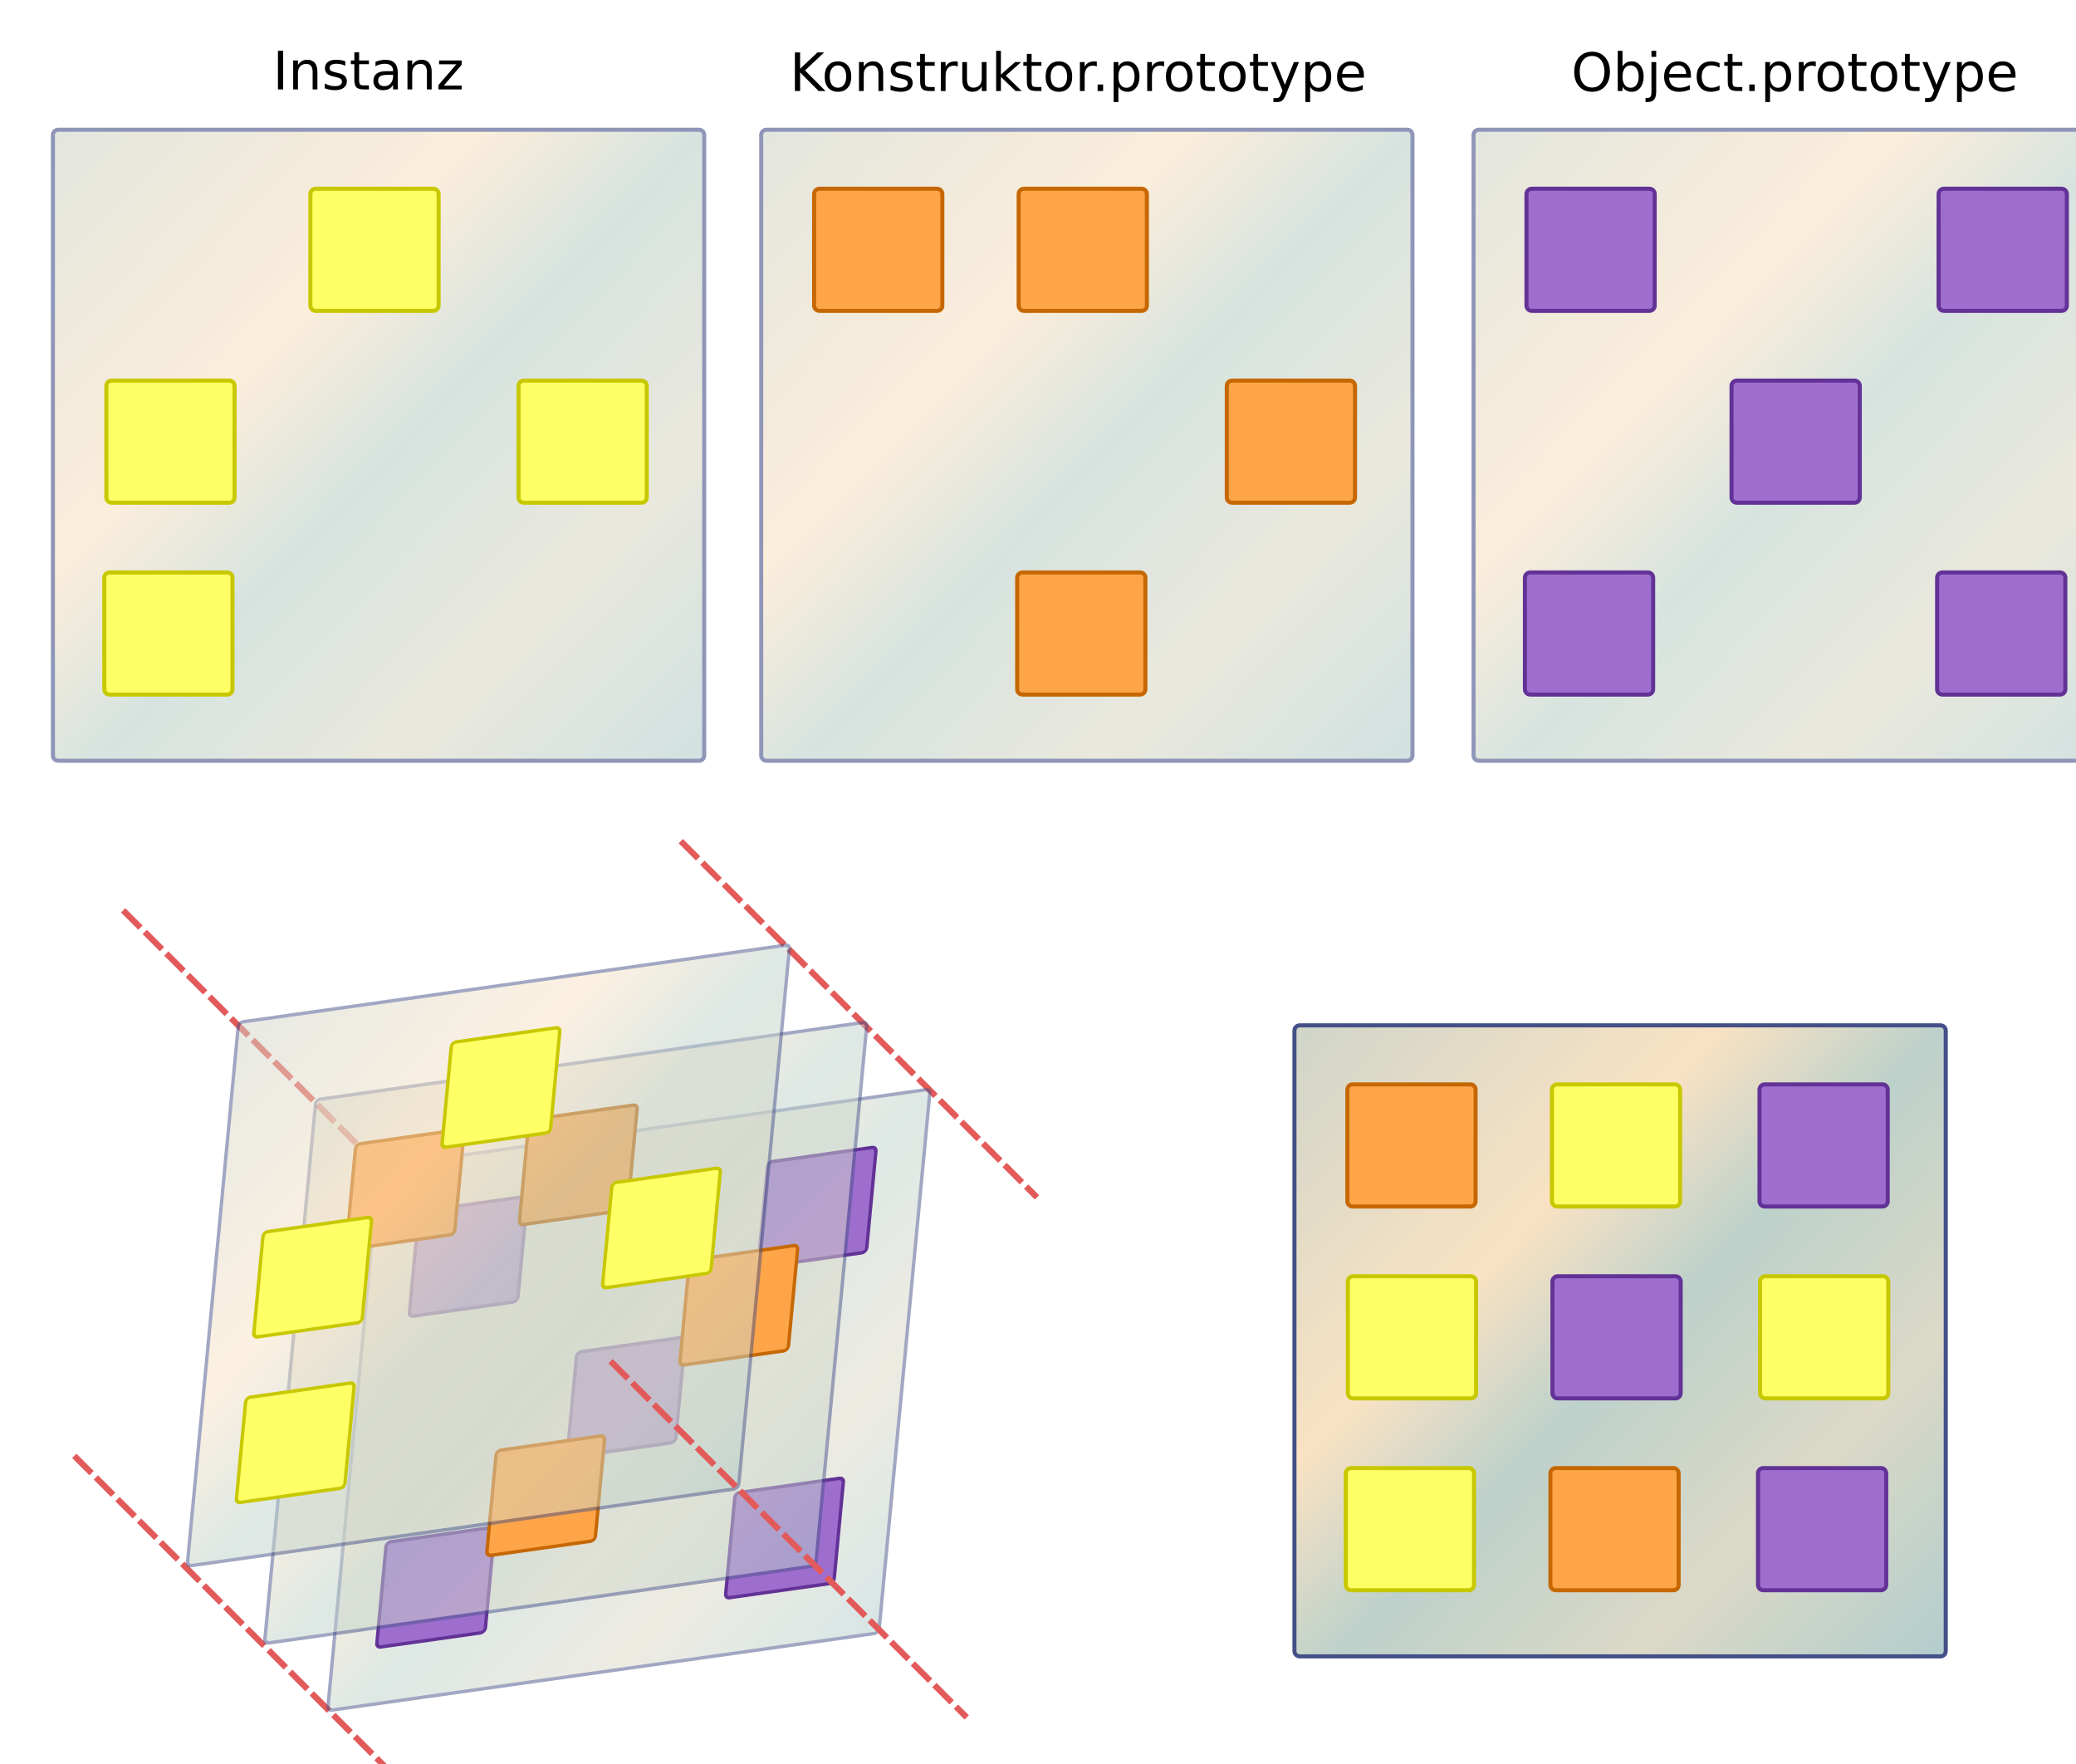
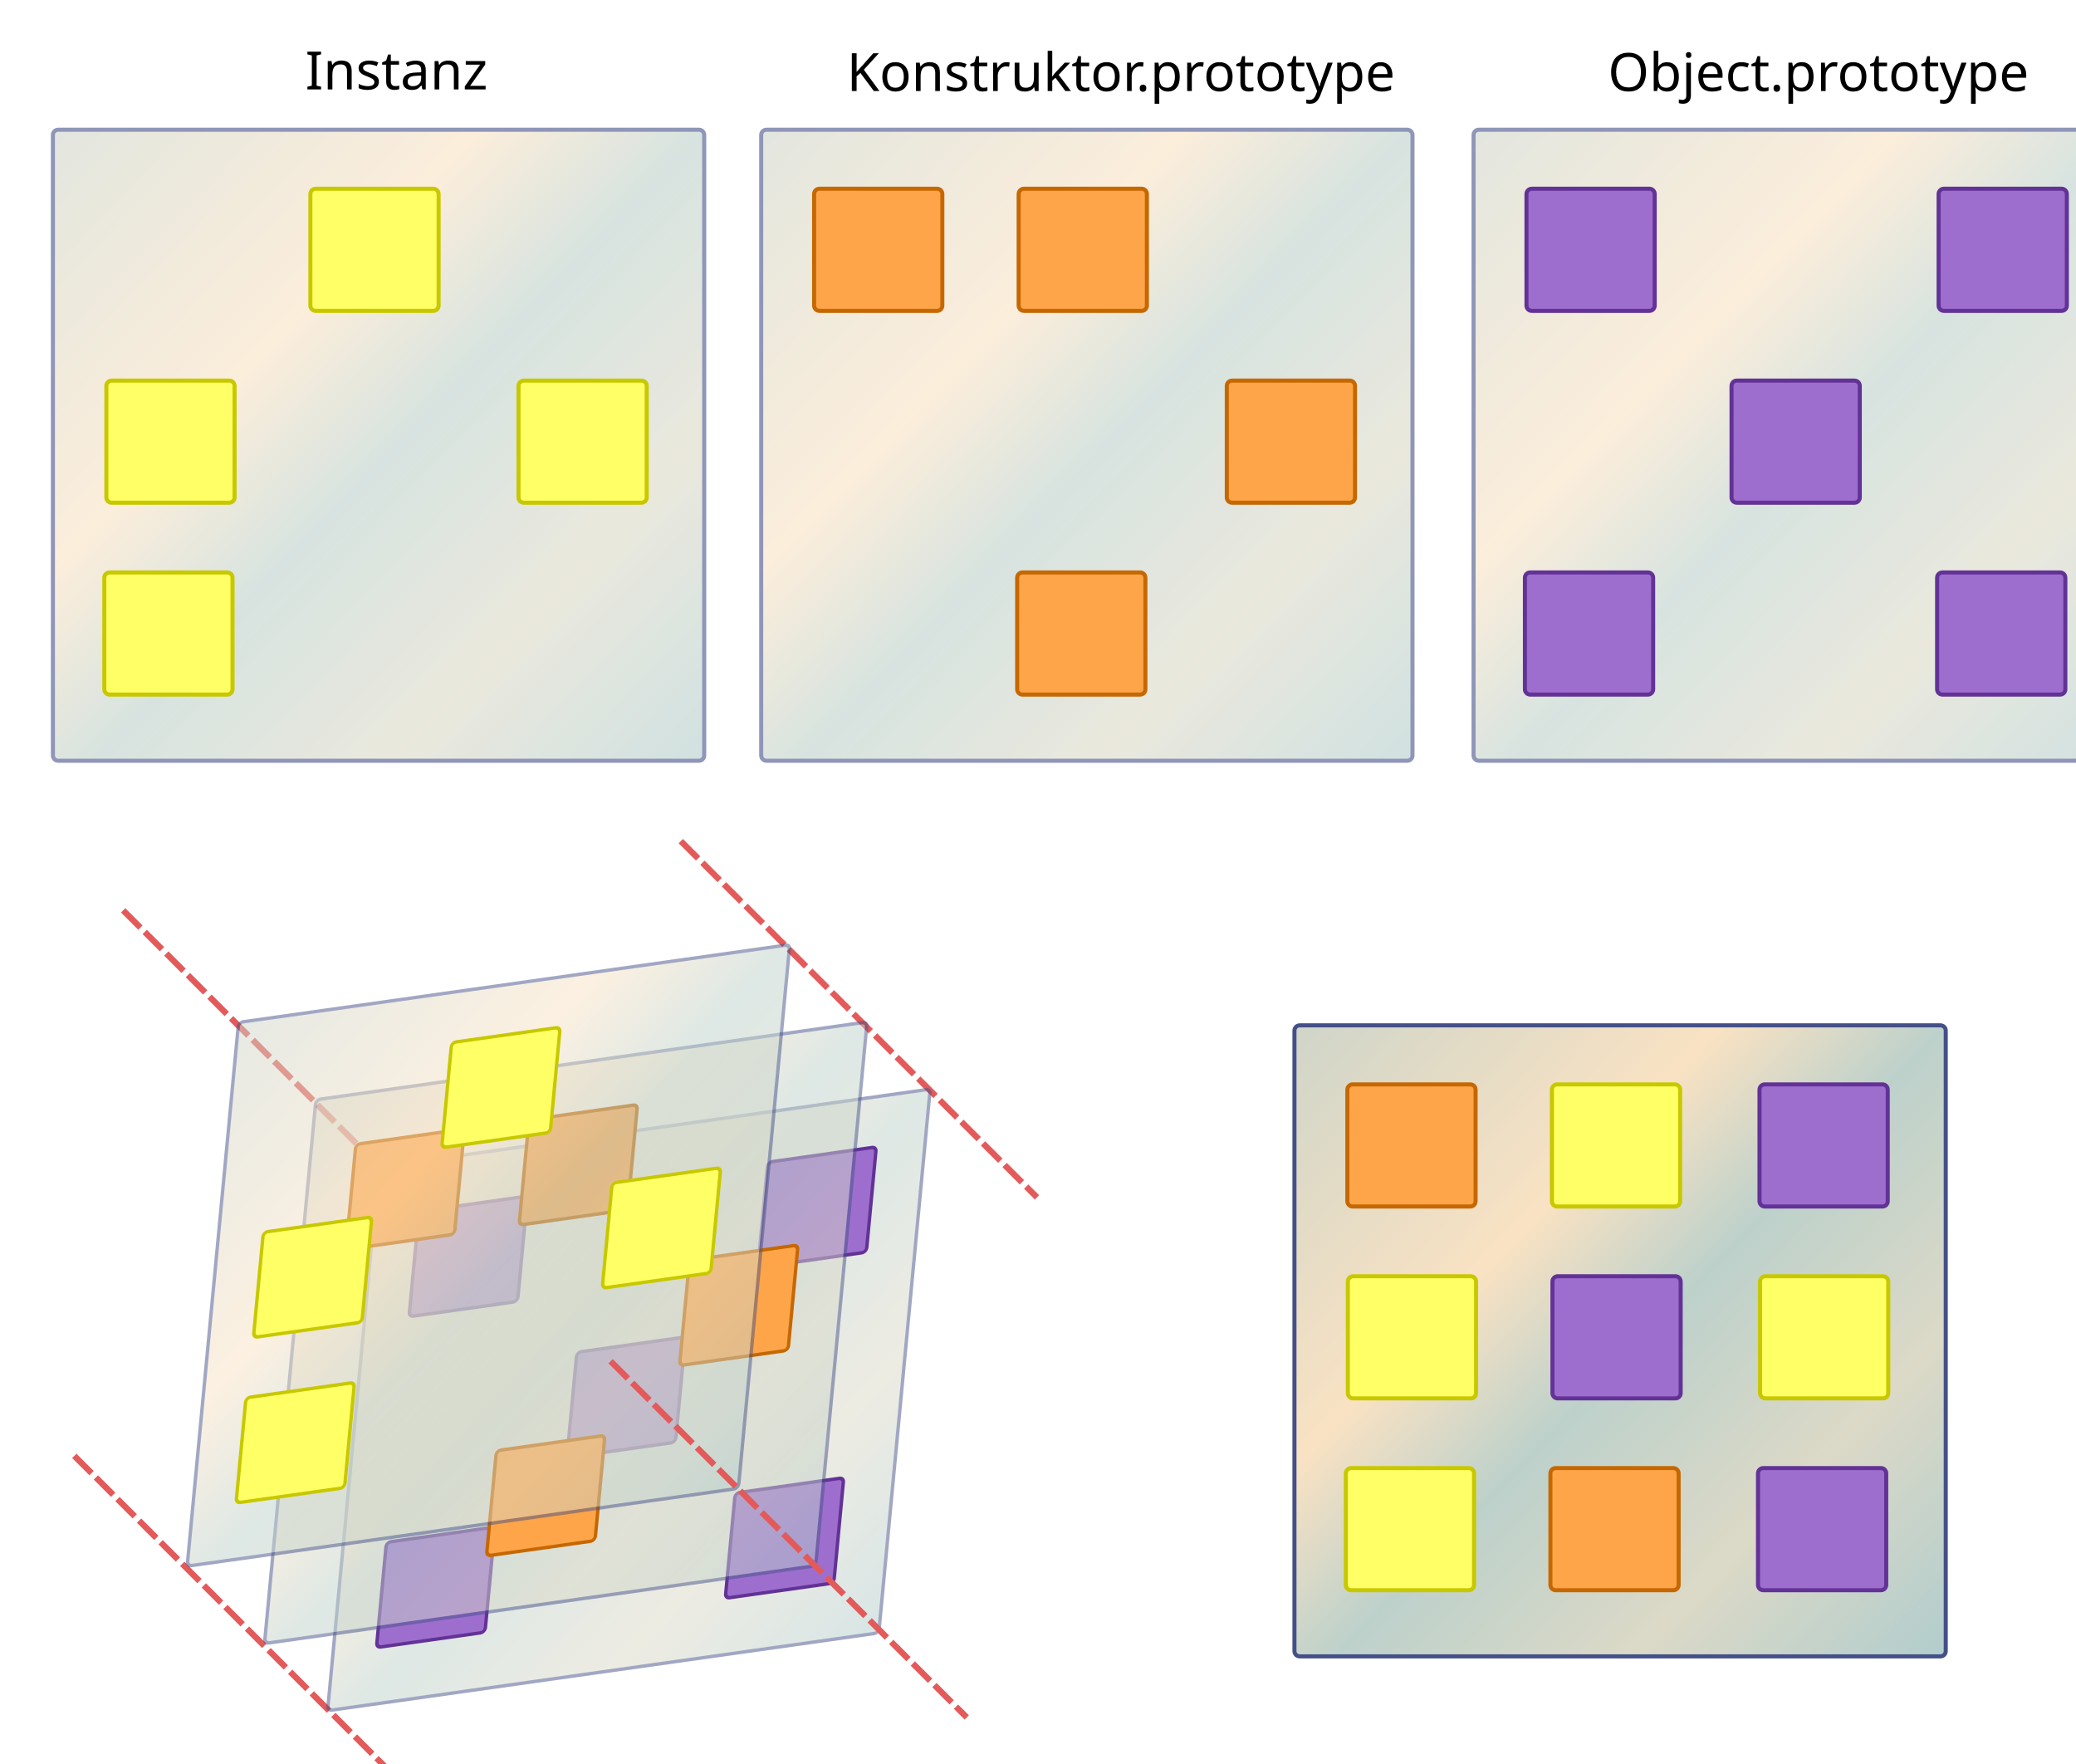
- <svg xmlns="http://www.w3.org/2000/svg" id="svg2" version="1.1">
-   <defs id="defs4">
-     <linearGradient id="linearGradient5871" y2="464.36" gradientUnits="userSpaceOnUse" x2="678.5" gradientTransform="translate(-200,-57)" y1="308.36" x1="517.5">
-       <stop id="stop4240" stop-color="#cfd5c9" offset="0" />
-       <stop id="stop4246" stop-color="#f9e2c3" offset="0.339" />
-       <stop id="stop4248" stop-color="#bdd1cb" offset="0.516" />
-       <stop id="stop4250" stop-color="#dcd9c7" offset="0.75" />
-       <stop id="stop4228" stop-color="#b1cdcd" offset="1" />
+ <svg xmlns="http://www.w3.org/2000/svg">
+   <defs>
+     <linearGradient id="c" y2="464.36" gradientUnits="userSpaceOnUse" x2="678.5" gradientTransform="translate(-200 -57)" y1="308.36" x1="517.5">
+       <stop stop-color="#cfd5c9" offset="0" />
+       <stop stop-color="#f9e2c3" offset=".339" />
+       <stop stop-color="#bdd1cb" offset=".516" />
+       <stop stop-color="#dcd9c7" offset=".75" />
+       <stop stop-color="#b1cdcd" offset="1" />
    </linearGradient>
-     <linearGradient id="linearGradient3767" y2="464.36" gradientUnits="userSpaceOnUse" y1="308.36" gradientTransform="matrix(0.8547026,0,0,0.865559,-234.6043,157.2831)" x2="678.5" x1="517.5">
-       <stop id="stop4240-1" stop-color="#cfd5c9" offset="0" />
-       <stop id="stop4246-4" stop-color="#f9e2c3" offset="0.339" />
-       <stop id="stop4248-2" stop-color="#bdd1cb" offset="0.516" />
-       <stop id="stop4250-3" stop-color="#dcd9c7" offset="0.75" />
-       <stop id="stop4228-2" stop-color="#b1cdcd" offset="1" />
+     <linearGradient id="d" y2="464.36" gradientUnits="userSpaceOnUse" y1="308.36" gradientTransform="matrix(.8547 0 0 .86556 -234.604 157.283)" x2="678.5" x1="517.5">
+       <stop stop-color="#cfd5c9" offset="0" />
+       <stop stop-color="#f9e2c3" offset=".339" />
+       <stop stop-color="#bdd1cb" offset=".516" />
+       <stop stop-color="#dcd9c7" offset=".75" />
+       <stop stop-color="#b1cdcd" offset="1" />
    </linearGradient>
-     <linearGradient id="linearGradient4000" y2="464.36" gradientUnits="userSpaceOnUse" x2="678.5" gradientTransform="matrix(0.8547026,0,0,0.865559,-291.3772,96.57656)" y1="308.36" x1="517.5">
-       <stop id="stop4240-1-1" stop-color="#cfd5c9" offset="0" />
-       <stop id="stop4246-4-9" stop-color="#f9e2c3" offset="0.339" />
-       <stop id="stop4248-2-8" stop-color="#bdd1cb" offset="0.516" />
-       <stop id="stop4250-3-6" stop-color="#dcd9c7" offset="0.75" />
-       <stop id="stop4228-2-5" stop-color="#b1cdcd" offset="1" />
+     <linearGradient id="f" y2="464.36" gradientUnits="userSpaceOnUse" x2="678.5" gradientTransform="matrix(.8547 0 0 .86556 -291.377 96.577)" y1="308.36" x1="517.5">
+       <stop stop-color="#cfd5c9" offset="0" />
+       <stop stop-color="#f9e2c3" offset=".339" />
+       <stop stop-color="#bdd1cb" offset=".516" />
+       <stop stop-color="#dcd9c7" offset=".75" />
+       <stop stop-color="#b1cdcd" offset="1" />
    </linearGradient>
-     <linearGradient id="linearGradient4009" y2="464.36" gradientUnits="userSpaceOnUse" x2="678.5" gradientTransform="matrix(0.8547026,0,0,0.865559,-254.1142,137.9698)" y1="308.36" x1="517.5">
-       <stop id="stop4240-1-5" stop-color="#cfd5c9" offset="0" />
-       <stop id="stop4246-4-4" stop-color="#f9e2c3" offset="0.339" />
-       <stop id="stop4248-2-3" stop-color="#bdd1cb" offset="0.516" />
-       <stop id="stop4250-3-1" stop-color="#dcd9c7" offset="0.75" />
-       <stop id="stop4228-2-2" stop-color="#b1cdcd" offset="1" />
+     <linearGradient id="e" y2="464.36" gradientUnits="userSpaceOnUse" x2="678.5" gradientTransform="matrix(.8547 0 0 .86556 -254.114 137.97)" y1="308.36" x1="517.5">
+       <stop stop-color="#cfd5c9" offset="0" />
+       <stop stop-color="#f9e2c3" offset=".339" />
+       <stop stop-color="#bdd1cb" offset=".516" />
+       <stop stop-color="#dcd9c7" offset=".75" />
+       <stop stop-color="#b1cdcd" offset="1" />
    </linearGradient>
-     <linearGradient id="linearGradient2997" y2="464.36" gradientUnits="userSpaceOnUse" x2="678.5" gradientTransform="translate(-331,-277)" y1="308.36" x1="517.5">
-       <stop id="stop4240-9" stop-color="#cfd5c9" offset="0" />
-       <stop id="stop4246-8" stop-color="#f9e2c3" offset="0.339" />
-       <stop id="stop4248-4" stop-color="#bdd1cb" offset="0.516" />
-       <stop id="stop4250-07" stop-color="#dcd9c7" offset="0.75" />
-       <stop id="stop4228-63" stop-color="#b1cdcd" offset="1" />
+     <linearGradient id="g" y2="464.36" gradientUnits="userSpaceOnUse" x2="678.5" gradientTransform="translate(-331 -277)" y1="308.36" x1="517.5">
+       <stop stop-color="#cfd5c9" offset="0" />
+       <stop stop-color="#f9e2c3" offset=".339" />
+       <stop stop-color="#bdd1cb" offset=".516" />
+       <stop stop-color="#dcd9c7" offset=".75" />
+       <stop stop-color="#b1cdcd" offset="1" />
    </linearGradient>
-     <linearGradient id="linearGradient3362" y2="464.36" gradientUnits="userSpaceOnUse" x2="678.5" gradientTransform="translate(-505,-277)" y1="308.36" x1="517.5">
-       <stop id="stop4240-6" stop-color="#cfd5c9" offset="0" />
-       <stop id="stop4246-5" stop-color="#f9e2c3" offset="0.339" />
-       <stop id="stop4248-7" stop-color="#bdd1cb" offset="0.516" />
-       <stop id="stop4250-5" stop-color="#dcd9c7" offset="0.75" />
-       <stop id="stop4228-4" stop-color="#b1cdcd" offset="1" />
+     <linearGradient id="b" y2="464.36" gradientUnits="userSpaceOnUse" x2="678.5" gradientTransform="translate(-505 -277)" y1="308.36" x1="517.5">
+       <stop stop-color="#cfd5c9" offset="0" />
+       <stop stop-color="#f9e2c3" offset=".339" />
+       <stop stop-color="#bdd1cb" offset=".516" />
+       <stop stop-color="#dcd9c7" offset=".75" />
+       <stop stop-color="#b1cdcd" offset="1" />
    </linearGradient>
-     <linearGradient id="linearGradient3372" y2="464.36" gradientUnits="userSpaceOnUse" x2="678.5" gradientTransform="translate(-156,-277)" y1="308.36" x1="517.5">
-       <stop id="stop4240-3" stop-color="#cfd5c9" offset="0" />
-       <stop id="stop4246-44" stop-color="#f9e2c3" offset="0.339" />
-       <stop id="stop4248-6" stop-color="#bdd1cb" offset="0.516" />
-       <stop id="stop4250-0" stop-color="#dcd9c7" offset="0.75" />
-       <stop id="stop4228-6" stop-color="#b1cdcd" offset="1" />
+     <linearGradient id="a" y2="464.36" gradientUnits="userSpaceOnUse" x2="678.5" gradientTransform="translate(-156 -277)" y1="308.36" x1="517.5">
+       <stop stop-color="#cfd5c9" offset="0" />
+       <stop stop-color="#f9e2c3" offset=".339" />
+       <stop stop-color="#bdd1cb" offset=".516" />
+       <stop stop-color="#dcd9c7" offset=".75" />
+       <stop stop-color="#b1cdcd" offset="1" />
    </linearGradient>
  </defs>
-   <g id="layer1">
-     <path id="linie2" stroke-linejoin="miter" style="marker-start:none;stroke-dasharray:6, 1.5;" d="m167.25,206.61,87.5,87.5" stroke-dashoffset="0" stroke="#e35a5a" stroke-linecap="butt" stroke-miterlimit="4" stroke-width="1.5" fill="none" />
-     <path id="linie3" stroke-linejoin="miter" style="marker-start:none;stroke-dasharray:6, 1.5;" d="m18.25,357.61,87.5,87.5" stroke-dashoffset="0" stroke="#e35a5a" stroke-linecap="butt" stroke-miterlimit="4" stroke-width="1.5" fill="none" />
-     <path id="linie1" stroke-linejoin="miter" style="marker-start:none;stroke-dasharray:6, 1.5;" d="m30.25,223.61,87.5,87.5" stroke-dashoffset="0" stroke="#e35a5a" stroke-linecap="butt" stroke-miterlimit="4" stroke-width="1.5" fill="none" />
-     <g id="object-prototype">
-       <rect id="rect3950-6" opacity="0.6" stroke-linejoin="miter" style="stroke-dasharray:none;" fill-rule="nonzero" stroke-dashoffset="0" ry="1.294" height="155" width="160" stroke="#445088" stroke-linecap="butt" stroke-miterlimit="0" y="31.862" x="362" stroke-width="1" fill="url(#linearGradient3372)" />
-       <rect id="rect3952-18" stroke-linejoin="miter" style="stroke-dasharray:none;" stroke-dashoffset="0" ry="1.294" height="30" width="31.5" stroke="#633296" stroke-linecap="butt" stroke-miterlimit="0" y="46.362" x="375" stroke-width="1" fill="#9e6ecf" />
-       <rect id="rect3952-3-9" stroke-linejoin="miter" style="stroke-dasharray:none;" stroke-dashoffset="0" ry="1.294" height="30" width="31.5" stroke="#633296" stroke-linecap="butt" stroke-miterlimit="0" y="46.362" x="476.25" stroke-width="1" fill="#9e6ecf" />
-       <rect id="rect3952-5-6-3" stroke-linejoin="miter" style="stroke-dasharray:none;" stroke-dashoffset="0" ry="1.294" height="30" width="31.5" stroke="#633296" stroke-linecap="butt" stroke-miterlimit="0" y="93.487" x="425.38" stroke-width="1" fill="#9e6ecf" />
-       <rect id="rect3952-2-88" stroke-linejoin="miter" style="stroke-dasharray:none;" stroke-dashoffset="0" ry="1.294" height="30" width="31.5" stroke="#633296" stroke-linecap="butt" stroke-miterlimit="0" y="140.61" x="374.62" stroke-width="1" fill="#9e6ecf" />
-       <rect id="rect3952-3-7-9" stroke-linejoin="miter" style="stroke-dasharray:none;" stroke-dashoffset="0" ry="1.294" height="30" width="31.5" stroke="#633296" stroke-linecap="butt" stroke-miterlimit="0" y="140.61" x="475.88" stroke-width="1" fill="#9e6ecf" />
-     </g>
-     <g id="instanz">
-       <rect id="rect3950-1" opacity="0.6" stroke-linejoin="miter" style="stroke-dasharray:none;" fill-rule="nonzero" stroke-dashoffset="0" ry="1.294" height="155" width="160" stroke="#445088" stroke-linecap="butt" stroke-miterlimit="0" y="31.862" x="13" stroke-width="1" fill="url(#linearGradient3362)" />
-       <rect id="rect3952-5-0" stroke-linejoin="miter" style="stroke-dasharray:none;" stroke-dashoffset="0" ry="1.294" height="30" width="31.5" stroke="#c8c800" stroke-linecap="butt" stroke-miterlimit="0" y="46.362" x="76.25" stroke-width="1" fill="#FF6" />
-       <rect id="rect3952-1-4" stroke-linejoin="miter" style="stroke-dasharray:none;" stroke-dashoffset="0" ry="1.294" height="30" width="31.5" stroke="#c8c800" stroke-linecap="butt" stroke-miterlimit="0" y="93.487" x="26.125" stroke-width="1" fill="#FF6" />
-       <rect id="rect3952-3-8-7" stroke-linejoin="miter" style="stroke-dasharray:none;" stroke-dashoffset="0" ry="1.294" height="30" width="31.5" stroke="#c8c800" stroke-linecap="butt" stroke-miterlimit="0" y="93.487" x="127.38" stroke-width="1" fill="#FF6" />
-       <rect id="rect3952-2-1" stroke-linejoin="miter" style="stroke-dasharray:none;" stroke-dashoffset="0" ry="1.294" height="30" width="31.5" stroke="#c8c800" stroke-linecap="butt" stroke-miterlimit="0" y="140.61" x="25.625" stroke-width="1" fill="#FF6" />
-     </g>
-     <g id="gesamt">
-       <rect id="rect3950" stroke-linejoin="miter" style="stroke-dasharray:none;" fill-rule="nonzero" stroke-dashoffset="0" ry="1.294" height="155" width="160" stroke="#445087" stroke-linecap="butt" stroke-miterlimit="0" y="251.86" x="318" stroke-width="1" fill="url(#linearGradient5871)" />
-       <rect id="rect3952" stroke-linejoin="miter" style="stroke-dasharray:none;" stroke-dashoffset="0" ry="1.294" height="30" width="31.5" stroke="#c66802" stroke-linecap="butt" stroke-miterlimit="0" y="266.36" x="331" stroke-width="1" fill="#fea549" />
-       <rect id="rect3952-5" stroke-linejoin="miter" style="stroke-dasharray:none;" stroke-dashoffset="0" ry="1.294" height="30" width="31.5" stroke="#c8c800" stroke-linecap="butt" stroke-miterlimit="0" y="266.36" x="381.25" stroke-width="1" fill="#FF6" />
-       <rect id="rect3952-3" stroke-linejoin="miter" style="stroke-dasharray:none;" stroke-dashoffset="0" ry="1.294" height="30" width="31.5" stroke="#633296" stroke-linecap="butt" stroke-miterlimit="0" y="266.36" x="432.25" stroke-width="1" fill="#9e6ecf" />
-       <rect id="rect3952-1" stroke-linejoin="miter" style="stroke-dasharray:none;" stroke-dashoffset="0" ry="1.294" height="30" width="31.5" stroke="#c8c800" stroke-linecap="butt" stroke-miterlimit="0" y="313.49" x="331.12" stroke-width="1" fill="#FF6" />
-       <rect id="rect3952-5-6" stroke-linejoin="miter" style="stroke-dasharray:none;" stroke-dashoffset="0" ry="1.294" height="30" width="31.5" stroke="#633296" stroke-linecap="butt" stroke-miterlimit="0" y="313.49" x="381.38" stroke-width="1" fill="#9e6ecf" />
-       <rect id="rect3952-3-8" stroke-linejoin="miter" style="stroke-dasharray:none;" stroke-dashoffset="0" ry="1.294" height="30" width="31.5" stroke="#c8c800" stroke-linecap="butt" stroke-miterlimit="0" y="313.49" x="432.38" stroke-width="1" fill="#FF6" />
-       <rect id="rect3952-2" stroke-linejoin="miter" style="stroke-dasharray:none;" stroke-dashoffset="0" ry="1.294" height="30" width="31.5" stroke="#c8c800" stroke-linecap="butt" stroke-miterlimit="0" y="360.61" x="330.62" stroke-width="1" fill="#FF6" />
-       <rect id="rect3952-5-7" stroke-linejoin="miter" style="stroke-dasharray:none;" stroke-dashoffset="0" ry="1.294" height="30" width="31.5" stroke="#c66802" stroke-linecap="butt" stroke-miterlimit="0" y="360.61" x="380.88" stroke-width="1" fill="#fea549" />
-       <rect id="rect3952-3-7" stroke-linejoin="miter" style="stroke-dasharray:none;" stroke-dashoffset="0" ry="1.294" height="30" width="31.5" stroke="#633296" stroke-linecap="butt" stroke-miterlimit="0" y="360.61" x="431.88" stroke-width="1" fill="#9e6ecf" />
-     </g>
-     <g id="object-prototype3d" stroke-linejoin="miter" stroke-dashoffset="0" transform="translate(-73,-107)" stroke-linecap="butt" stroke-miterlimit="0" stroke-width="0.86">
-       <rect id="rect3950-2" opacity="0.5" ry="1.12" style="stroke-dasharray:none;" fill-rule="nonzero" transform="matrix(0.9901796,-0.1398014,-0.09414722,0.9955583,0,0)" height="134.16" width="136.75" stroke="#445087" y="424.62" x="208.13" fill="url(#linearGradient3767)" />
-       <rect id="rect3952-16" ry="1.12" style="stroke-dasharray:none;" transform="matrix(0.9901796,-0.1398014,-0.09414722,0.9955583,0,0)" height="25.967" width="26.923" stroke="#633296" y="437.17" x="219.24" fill="#9e6ecf" />
-       <rect id="rect3952-3-5" ry="1.12" style="stroke-dasharray:none;" transform="matrix(0.9901796,-0.1398014,-0.09414722,0.9955583,0,0)" height="25.967" width="26.923" stroke="#633296" y="437.17" x="305.78" fill="#9e6ecf" />
-       <rect id="rect3952-5-6-6" ry="1.12" style="stroke-dasharray:none;" transform="matrix(0.9901796,-0.1398014,-0.09414722,0.9955583,0,0)" height="25.967" width="26.923" stroke="#633296" y="477.96" x="262.3" fill="#9e6ecf" />
-       <rect id="rect3952-2-8" ry="1.12" style="stroke-dasharray:none;" transform="matrix(0.9901796,-0.1398014,-0.09414722,0.9955583,0,0)" height="25.967" width="26.923" stroke="#633296" y="518.75" x="218.92" fill="#9e6ecf" />
-       <rect id="rect3952-3-7-2" ry="1.12" style="stroke-dasharray:none;" transform="matrix(0.9901796,-0.1398014,-0.09414722,0.9955583,0,0)" height="25.967" width="26.923" stroke="#633296" y="518.75" x="305.46" fill="#9e6ecf" />
-     </g>
-     <g id="konstruktor-prototype3d" stroke-linejoin="miter" stroke-dashoffset="0" transform="translate(-71,-107)" stroke-linecap="butt" stroke-miterlimit="0" stroke-width="0.86">
-       <rect id="rect3950-2-3" opacity="0.5" ry="1.12" style="stroke-dasharray:none;" fill-rule="nonzero" transform="matrix(0.9901796,-0.1398014,-0.09414722,0.9955583,0,0)" height="134.16" width="136.75" stroke="#445087" y="405.31" x="188.62" fill="url(#linearGradient4009)" />
-       <rect id="rect3952-16-3" ry="1.12" style="stroke-dasharray:none;" transform="matrix(0.9901796,-0.1398014,-0.09414722,0.9955583,0,0)" height="25.967" width="26.923" stroke="#c66802" y="417.86" x="199.73" fill="#fea549" />
-       <rect id="rect3952-5-8-4" ry="1.12" style="stroke-dasharray:none;" transform="matrix(0.9901796,-0.1398014,-0.09414722,0.9955583,0,0)" height="25.967" width="26.923" stroke="#c66802" y="417.86" x="242.68" fill="#fea549" />
-       <rect id="rect3952-3-8-1-8" ry="1.12" style="stroke-dasharray:none;" transform="matrix(0.9901796,-0.1398014,-0.09414722,0.9955583,0,0)" height="25.967" width="26.923" stroke="#c66802" y="458.65" x="286.38" fill="#fea549" />
-       <rect id="rect3952-5-7-9-4" ry="1.12" style="stroke-dasharray:none;" transform="matrix(0.9901796,-0.1398014,-0.09414722,0.9955583,0,0)" height="25.967" width="26.923" stroke="#c66802" y="499.44" x="242.36" fill="#fea549" />
-     </g>
-     <g id="instanz3d" stroke-linejoin="miter" stroke-dashoffset="0" transform="translate(-57,-90)" stroke-linecap="butt" stroke-miterlimit="0" stroke-width="0.86">
-       <rect id="rect3950-2-2" opacity="0.5" ry="1.12" style="stroke-dasharray:none;" fill-rule="nonzero" transform="matrix(0.9901796,-0.1398014,-0.09414722,0.9955583,0,0)" height="134.16" width="136.75" stroke="#445087" y="363.92" x="151.36" fill="url(#linearGradient4000)" />
-       <rect id="rect3952-5-8-6" ry="1.12" style="stroke-dasharray:none;" transform="matrix(0.9901796,-0.1398014,-0.09414722,0.9955583,0,0)" height="25.967" width="26.923" stroke="#c8c800" y="376.47" x="205.42" fill="#FF6" />
-       <rect id="rect3952-1-7-2" ry="1.12" style="stroke-dasharray:none;" transform="matrix(0.9901796,-0.1398014,-0.09414722,0.9955583,0,0)" height="25.967" width="26.923" stroke="#c8c800" y="417.26" x="162.58" fill="#FF6" />
-       <rect id="rect3952-3-8-1-86" ry="1.12" style="stroke-dasharray:none;" transform="matrix(0.9901796,-0.1398014,-0.09414722,0.9955583,0,0)" height="25.967" width="26.923" stroke="#c8c800" y="417.26" x="249.12" fill="#FF6" />
-       <rect id="rect3952-2-8-5" ry="1.12" style="stroke-dasharray:none;" transform="matrix(0.9901796,-0.1398014,-0.09414722,0.9955583,0,0)" height="25.967" width="26.923" stroke="#c8c800" y="458.04" x="162.15" fill="#FF6" />
-     </g>
-     <g id="konstruktor-prototype">
-       <rect id="rect3950-61" opacity="0.6" stroke-linejoin="miter" style="stroke-dasharray:none;" fill-rule="nonzero" stroke-dashoffset="0" ry="1.294" height="155" width="160" stroke="#445088" stroke-linecap="butt" stroke-miterlimit="0" y="31.862" x="187" stroke-width="1" fill="url(#linearGradient2997)" />
-       <rect id="rect3952-54" stroke-linejoin="miter" style="stroke-dasharray:none;" stroke-dashoffset="0" ry="1.294" height="30" width="31.5" stroke="#c66802" stroke-linecap="butt" stroke-miterlimit="0" y="46.362" x="200" stroke-width="1" fill="#fea549" />
-       <rect id="rect3952-5-2" stroke-linejoin="miter" style="stroke-dasharray:none;" stroke-dashoffset="0" ry="1.294" height="30" width="31.5" stroke="#c66802" stroke-linecap="butt" stroke-miterlimit="0" y="46.362" x="250.25" stroke-width="1" fill="#fea549" />
-       <rect id="rect3952-3-8-3" stroke-linejoin="miter" style="stroke-dasharray:none;" stroke-dashoffset="0" ry="1.294" height="30" width="31.5" stroke="#c66802" stroke-linecap="butt" stroke-miterlimit="0" y="93.487" x="301.38" stroke-width="1" fill="#fea549" />
-       <rect id="rect3952-5-7-2" stroke-linejoin="miter" style="stroke-dasharray:none;" stroke-dashoffset="0" ry="1.294" height="30" width="31.5" stroke="#c66802" stroke-linecap="butt" stroke-miterlimit="0" y="140.61" x="249.88" stroke-width="1" fill="#fea549" />
-     </g>
-     <path id="linie4" stroke-linejoin="miter" style="marker-start:none;stroke-dasharray:6, 1.5;" d="m150,334.36,87.5,87.5" stroke-dashoffset="0" stroke="#e35a5a" stroke-linecap="butt" stroke-miterlimit="4" stroke-width="1.5" fill="none" />
-     <text id="text2920" style="writing-mode:lr-tb;text-anchor:start;text-align:start;" font-weight="normal" xml:space="preserve" font-size="13px" font-style="normal" font-stretch="normal" font-variant="normal" y="22.362" x="386" font-family="Bitstream Vera Sans" line-height="125%" fill="#000000">
-       <tspan id="tspan2922" x="386" y="22.362">Object.prototype</tspan>
+   <path d="M167.25 206.61l87.5 87.5M18.25 357.61l87.5 87.5M30.25 223.61l87.5 87.5" stroke="#e35a5a" stroke-width="1.5" fill="none" stroke-dasharray="6,1.5" />
+   <rect opacity=".6" ry="1.294" height="155" width="160" stroke="#445088" stroke-miterlimit="0" y="31.862" x="362" fill="url(#a)" />
+   <rect ry="1.294" height="30" width="31.5" stroke="#633296" stroke-miterlimit="0" y="46.362" x="375" fill="#9e6ecf" />
+   <rect ry="1.294" height="30" width="31.5" stroke="#633296" stroke-miterlimit="0" y="46.362" x="476.25" fill="#9e6ecf" />
+   <rect ry="1.294" height="30" width="31.5" stroke="#633296" stroke-miterlimit="0" y="93.487" x="425.38" fill="#9e6ecf" />
+   <rect ry="1.294" height="30" width="31.5" stroke="#633296" stroke-miterlimit="0" y="140.61" x="374.62" fill="#9e6ecf" />
+   <rect ry="1.294" height="30" width="31.5" stroke="#633296" stroke-miterlimit="0" y="140.61" x="475.88" fill="#9e6ecf" />
+   <rect opacity=".6" ry="1.294" height="155" width="160" stroke="#445088" stroke-miterlimit="0" y="31.862" x="13" fill="url(#b)" />
+   <rect ry="1.294" height="30" width="31.5" stroke="#c8c800" stroke-miterlimit="0" y="46.362" x="76.25" fill="#FF6" />
+   <rect ry="1.294" height="30" width="31.5" stroke="#c8c800" stroke-miterlimit="0" y="93.487" x="26.125" fill="#FF6" />
+   <rect ry="1.294" height="30" width="31.5" stroke="#c8c800" stroke-miterlimit="0" y="93.487" x="127.38" fill="#FF6" />
+   <rect ry="1.294" height="30" width="31.5" stroke="#c8c800" stroke-miterlimit="0" y="140.61" x="25.625" fill="#FF6" />
+   <g>
+     <rect ry="1.294" height="155" width="160" stroke="#445087" stroke-miterlimit="0" y="251.86" x="318" fill="url(#c)" />
+     <rect ry="1.294" height="30" width="31.5" stroke="#c66802" stroke-miterlimit="0" y="266.36" x="331" fill="#fea549" />
+     <rect ry="1.294" height="30" width="31.5" stroke="#c8c800" stroke-miterlimit="0" y="266.36" x="381.25" fill="#FF6" />
+     <rect ry="1.294" height="30" width="31.5" stroke="#633296" stroke-miterlimit="0" y="266.36" x="432.25" fill="#9e6ecf" />
+     <rect ry="1.294" height="30" width="31.5" stroke="#c8c800" stroke-miterlimit="0" y="313.49" x="331.12" fill="#FF6" />
+     <rect ry="1.294" height="30" width="31.5" stroke="#633296" stroke-miterlimit="0" y="313.49" x="381.38" fill="#9e6ecf" />
+     <rect ry="1.294" height="30" width="31.5" stroke="#c8c800" stroke-miterlimit="0" y="313.49" x="432.38" fill="#FF6" />
+     <rect ry="1.294" height="30" width="31.5" stroke="#c8c800" stroke-miterlimit="0" y="360.61" x="330.62" fill="#FF6" />
+     <rect ry="1.294" height="30" width="31.5" stroke="#c66802" stroke-miterlimit="0" y="360.61" x="380.88" fill="#fea549" />
+     <rect ry="1.294" height="30" width="31.5" stroke="#633296" stroke-miterlimit="0" y="360.61" x="431.88" fill="#9e6ecf" />
+   </g>
+   <g transform="matrix(.99018 -.1398 -.09415 .99556 -73 -107)" stroke-miterlimit="0" stroke-width=".86">
+     <rect opacity=".5" ry="1.12" height="134.16" width="136.75" stroke="#445087" y="424.62" x="208.13" fill="url(#d)" />
+     <rect ry="1.12" height="25.967" width="26.923" stroke="#633296" y="437.17" x="219.24" fill="#9e6ecf" />
+     <rect ry="1.12" height="25.967" width="26.923" stroke="#633296" y="437.17" x="305.78" fill="#9e6ecf" />
+     <rect ry="1.12" height="25.967" width="26.923" stroke="#633296" y="477.96" x="262.3" fill="#9e6ecf" />
+     <rect ry="1.12" height="25.967" width="26.923" stroke="#633296" y="518.75" x="218.92" fill="#9e6ecf" />
+     <rect ry="1.12" height="25.967" width="26.923" stroke="#633296" y="518.75" x="305.46" fill="#9e6ecf" />
+   </g>
+   <g transform="matrix(.99018 -.1398 -.09415 .99556 -71 -107)" stroke-miterlimit="0" stroke-width=".86">
+     <rect opacity=".5" ry="1.12" height="134.16" width="136.75" stroke="#445087" y="405.31" x="188.62" fill="url(#e)" />
+     <rect ry="1.12" height="25.967" width="26.923" stroke="#c66802" y="417.86" x="199.73" fill="#fea549" />
+     <rect ry="1.12" height="25.967" width="26.923" stroke="#c66802" y="417.86" x="242.68" fill="#fea549" />
+     <rect ry="1.12" height="25.967" width="26.923" stroke="#c66802" y="458.65" x="286.38" fill="#fea549" />
+     <rect ry="1.12" height="25.967" width="26.923" stroke="#c66802" y="499.44" x="242.36" fill="#fea549" />
+   </g>
+   <g transform="matrix(.99018 -.1398 -.09415 .99556 -57 -90)" stroke-miterlimit="0" stroke-width=".86">
+     <rect opacity=".5" ry="1.12" height="134.16" width="136.75" stroke="#445087" y="363.92" x="151.36" fill="url(#f)" />
+     <rect ry="1.12" height="25.967" width="26.923" stroke="#c8c800" y="376.47" x="205.42" fill="#FF6" />
+     <rect ry="1.12" height="25.967" width="26.923" stroke="#c8c800" y="417.26" x="162.58" fill="#FF6" />
+     <rect ry="1.12" height="25.967" width="26.923" stroke="#c8c800" y="417.26" x="249.12" fill="#FF6" />
+     <rect ry="1.12" height="25.967" width="26.923" stroke="#c8c800" y="458.04" x="162.15" fill="#FF6" />
+   </g>
+   <g>
+     <rect opacity=".6" ry="1.294" height="155" width="160" stroke="#445088" stroke-miterlimit="0" y="31.862" x="187" fill="url(#g)" />
+     <rect ry="1.294" height="30" width="31.5" stroke="#c66802" stroke-miterlimit="0" y="46.362" x="200" fill="#fea549" />
+     <rect ry="1.294" height="30" width="31.5" stroke="#c66802" stroke-miterlimit="0" y="46.362" x="250.25" fill="#fea549" />
+     <rect ry="1.294" height="30" width="31.5" stroke="#c66802" stroke-miterlimit="0" y="93.487" x="301.38" fill="#fea549" />
+     <rect ry="1.294" height="30" width="31.5" stroke="#c66802" stroke-miterlimit="0" y="140.61" x="249.88" fill="#fea549" />
+   </g>
+   <path d="M150 334.36l87.5 87.5" stroke="#e35a5a" stroke-width="1.5" fill="none" stroke-dasharray="6,1.5" />
+   <text style="text-align:start" font-size="13" font-family="sans-serif" x="75" y="21.962">
+         Instanz
    </text>
-     <text id="text2924" style="writing-mode:lr-tb;text-anchor:start;text-align:start;" font-weight="normal" xml:space="preserve" font-size="13px" font-style="normal" font-stretch="normal" font-variant="normal" y="22.362" x="194" font-family="Bitstream Vera Sans" line-height="125%" fill="#000000">
-       <tspan id="tspan2926" x="194" y="22.362">Konstruktor.prototype</tspan>
+   <text style="text-align:start" font-size="13" font-family="sans-serif" x="208" y="22.362">
+         Konstruktor.prototype
    </text>
-     <text id="text2928" style="writing-mode:lr-tb;text-anchor:start;text-align:start;" font-weight="normal" xml:space="preserve" font-size="13px" font-style="normal" font-stretch="normal" font-variant="normal" y="21.962" x="67" font-family="Bitstream Vera Sans" line-height="125%" fill="#000000">
-       <tspan id="tspan2930" x="67" y="21.962">Instanz</tspan>
+   <text style="text-align:start" font-size="13" font-family="sans-serif" x="395" y="22.362">
+         Object.prototype
    </text>
-   </g>
</svg>
